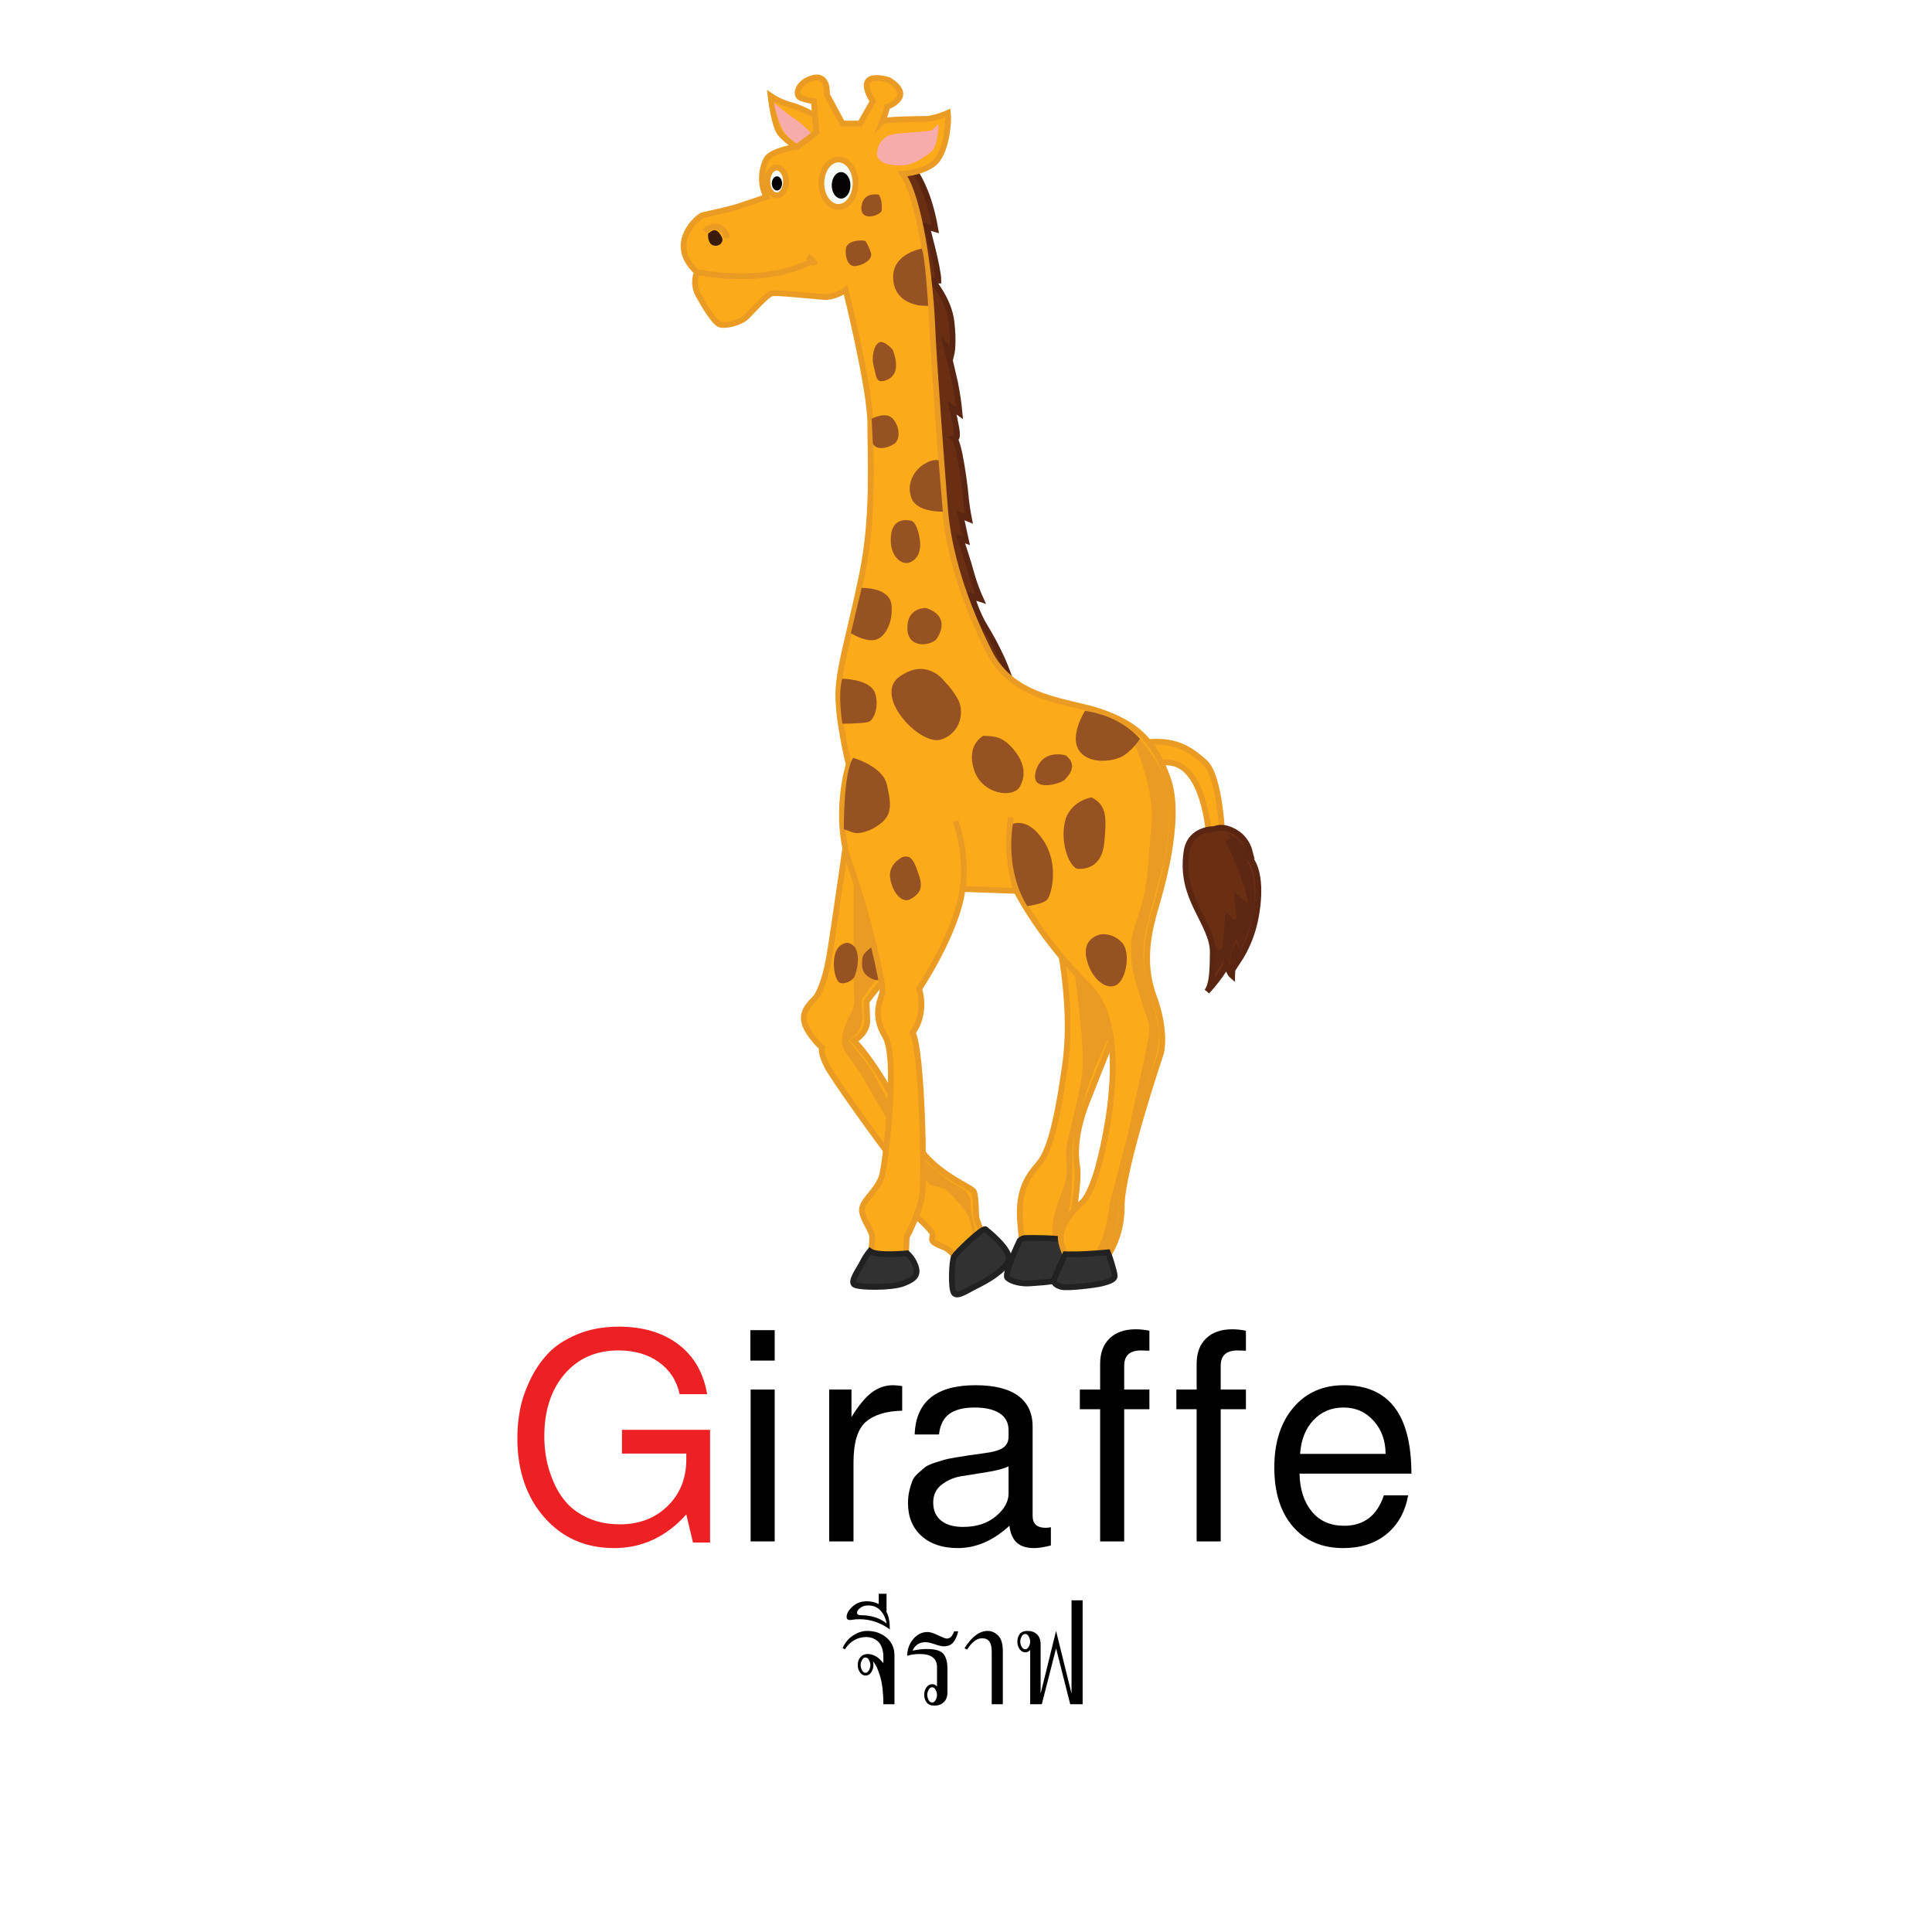
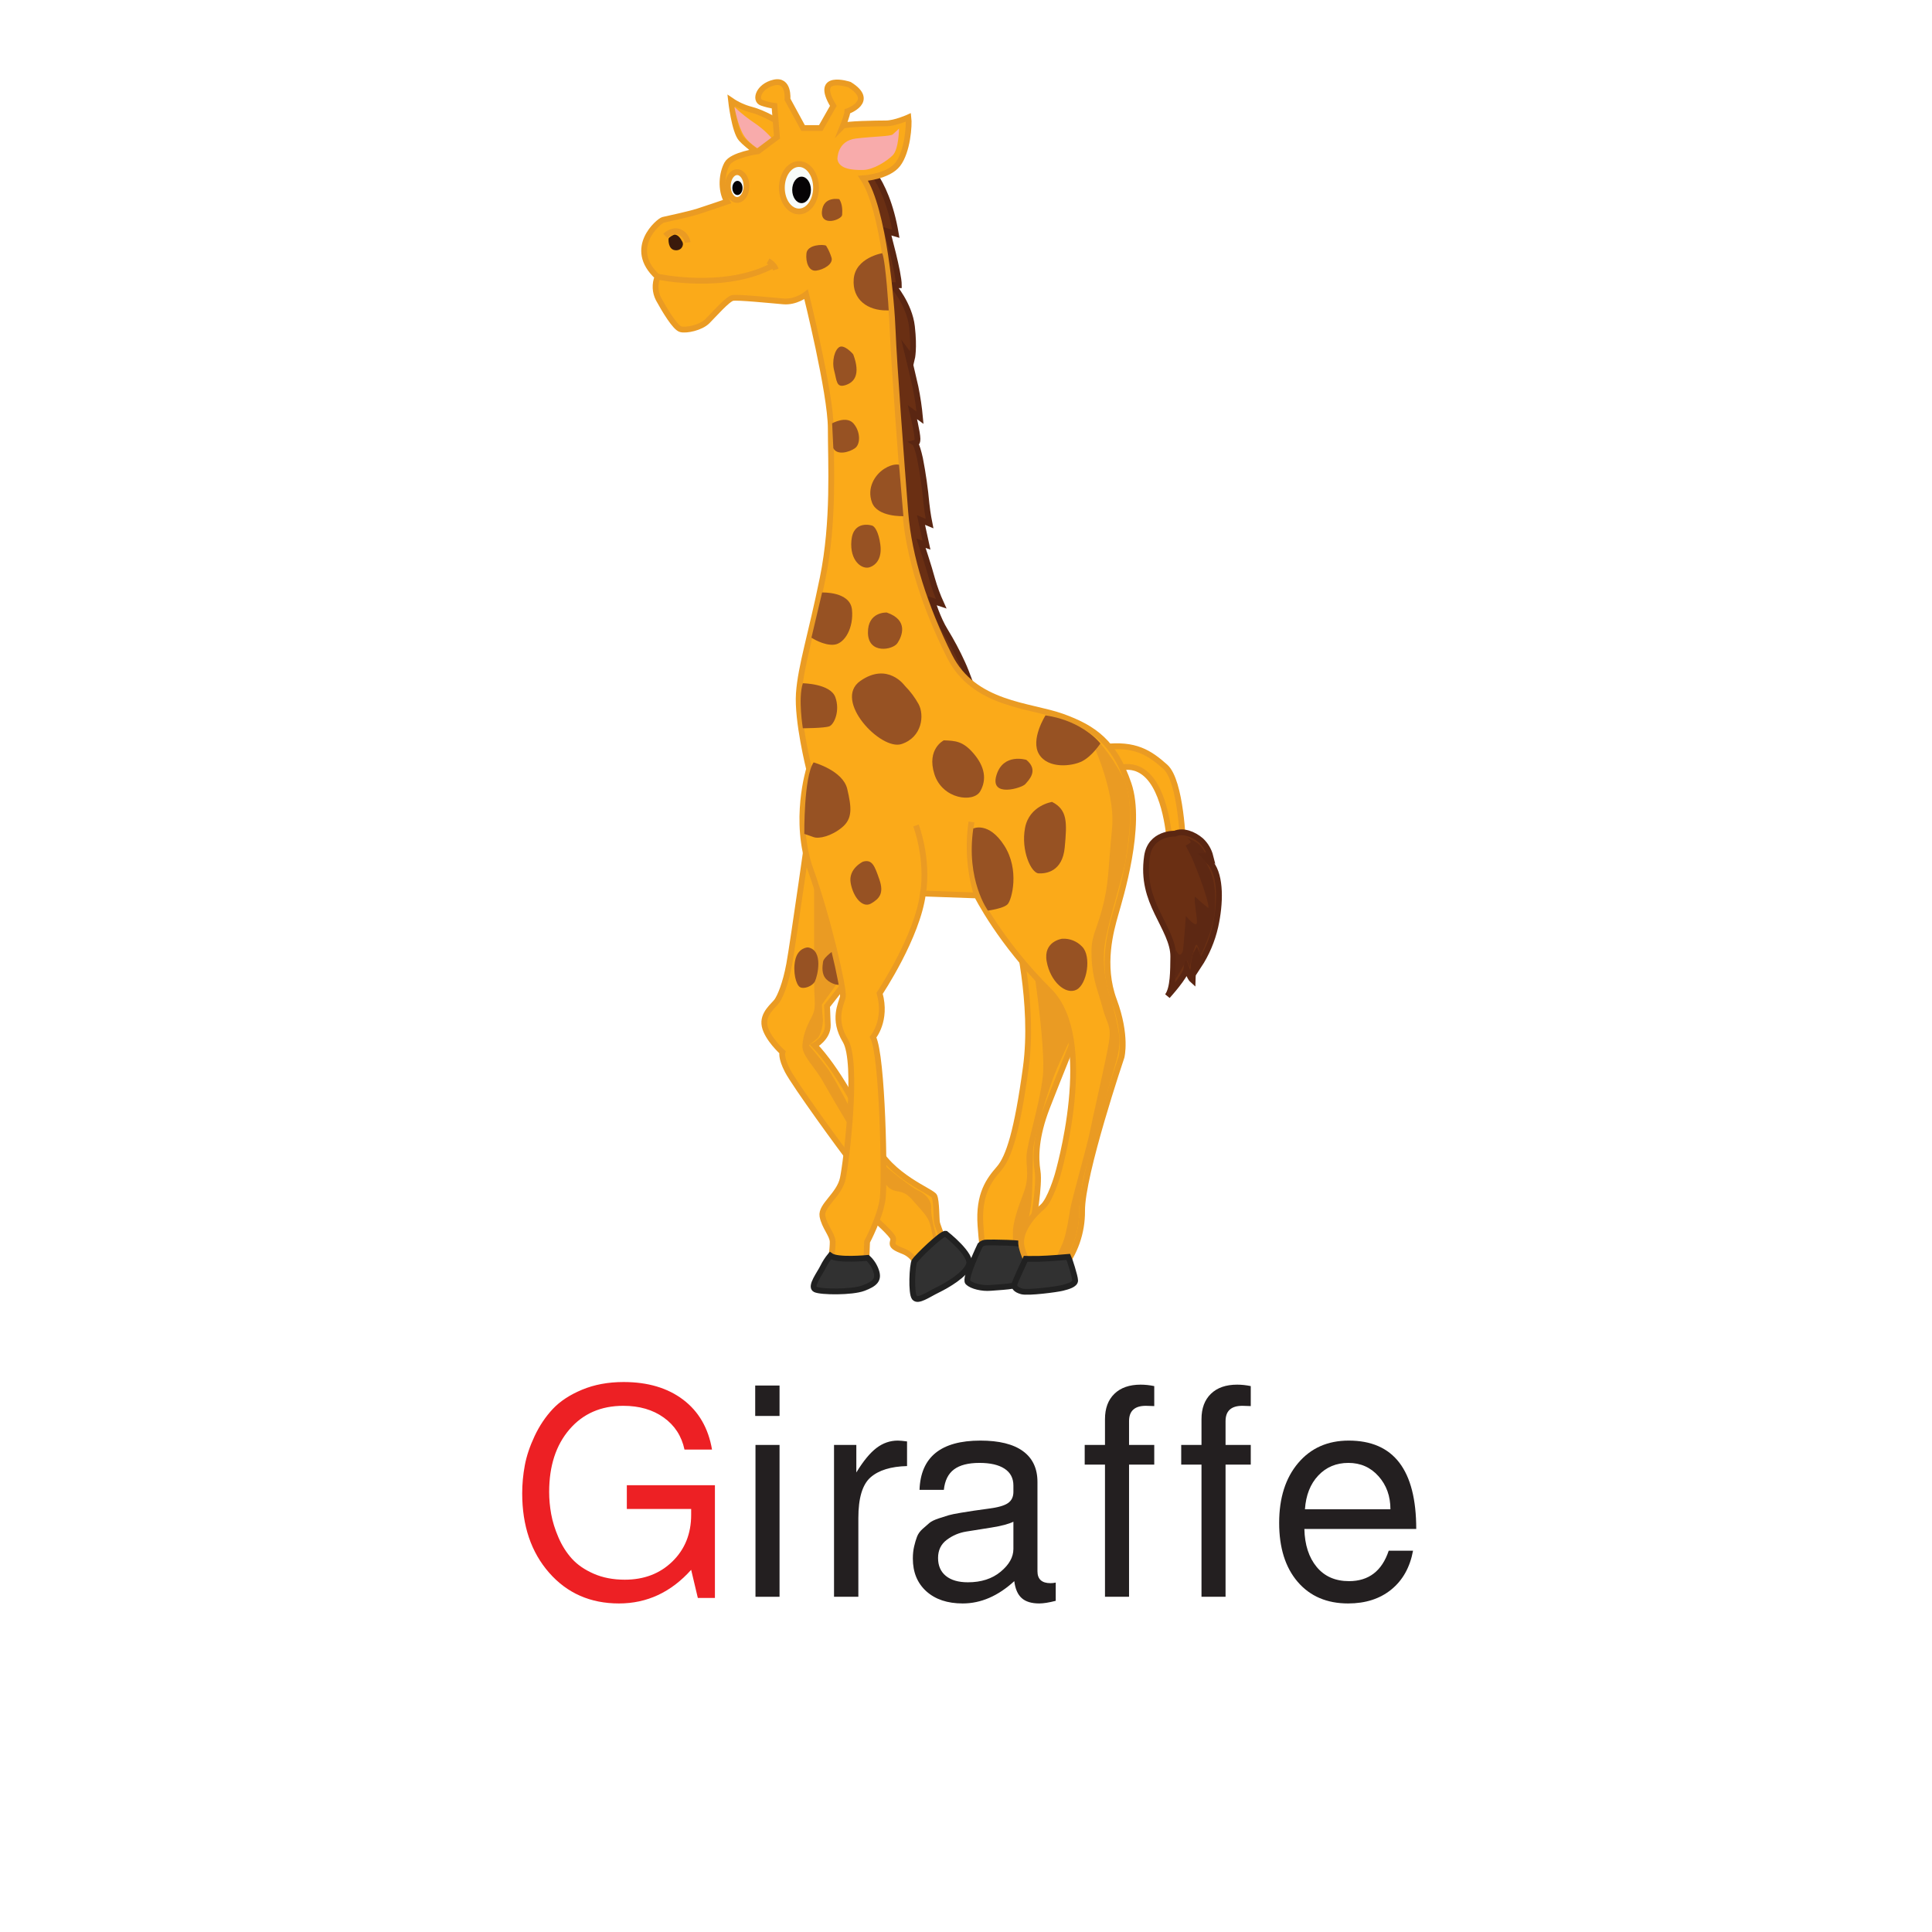
<svg xmlns="http://www.w3.org/2000/svg" id="Layer_1" data-name="Layer 1" viewBox="0 0 1000 1000">
  <defs>
    <style>
      .cls-1 {
+         fill: #fbaa19;
+       }
+ 
+       .cls-1, .cls-10, .cls-9 {
+         stroke: #ea9b23;
+       }
+ 
+       .cls-1, .cls-10, .cls-4, .cls-6, .cls-9 {
+         stroke-miterlimit: 10;
+         stroke-width: 3px;
+       }
+ 
+       .cls-2 {
+         fill: #ea9b23;
+       }
+ 
+       .cls-3 {
+         fill: #975223;
+       }
+ 
+       .cls-4 {
+         fill: #6a2f13;
+         stroke: #5a2612;
+       }
+ 
+       .cls-5 {
+         fill: #5d2813;
+       }
+ 
+       .cls-6 {
+         fill: #313131;
+         stroke: #212121;
+       }
+ 
+       .cls-7 {
+         fill: #f8abab;
+       }
+ 
+       .cls-8 {
+         fill: #3a1a0b;
+       }
+ 
+       .cls-9 {
+         fill: none;
+       }
+ 
+       .cls-10 {
+         fill: #f8fcf9;
+       }
+ 
+       .cls-11 {
+         fill: #060305;
+       }
+ 
+       .cls-12 {
        font-size: 150px;
        fill: #ed2024;
        font-family: FreeSansBold, FreeSans;
      }

-       .cls-2, .cls-3, .cls-4 {
-         fill: #000;
+       .cls-13, .cls-14, .cls-15 {
+         fill: #231f20;
      }

-       .cls-3 {
+       .cls-14 {
        letter-spacing: -0.02em;
      }

-       .cls-4 {
+       .cls-15 {
        letter-spacing: 0em;
-       }
- 
-       .cls-5 {
-         font-size: 72px;
-         font-family: MicrosoftSansSerif, Microsoft Sans Serif;
-       }
- 
-       .cls-6 {
-         fill: #fbaa19;
-       }
- 
-       .cls-14, .cls-15, .cls-6 {
-         stroke: #ea9b23;
-       }
- 
-       .cls-11, .cls-14, .cls-15, .cls-6, .cls-9 {
-         stroke-miterlimit: 10;
-         stroke-width: 3px;
-       }
- 
-       .cls-7 {
-         fill: #ea9b23;
-       }
- 
-       .cls-8 {
-         fill: #975223;
-       }
- 
-       .cls-9 {
-         fill: #6a2f13;
-         stroke: #5a2612;
-       }
- 
-       .cls-10 {
-         fill: #5d2813;
-       }
- 
-       .cls-11 {
-         fill: #313131;
-         stroke: #212121;
-       }
- 
-       .cls-12 {
-         fill: #f8abab;
-       }
- 
-       .cls-13 {
-         fill: #3a1a0b;
-       }
- 
-       .cls-14 {
-         fill: none;
-       }
- 
-       .cls-15 {
-         fill: #f8fcf9;
-       }
- 
-       .cls-16 {
-         fill: #060305;
      }
    </style>
  </defs>
-   <text class="cls-1" transform="translate(261.78 797.83)">G<tspan class="cls-2" x="116.7" y="0">i</tspan>
-     <tspan class="cls-3" x="158.4" y="0">ra</tspan>
-     <tspan class="cls-2" x="294.15" y="0">f</tspan>
-     <tspan class="cls-4" x="344.1" y="0">f</tspan>
-     <tspan class="cls-2" x="393.3" y="0">e</tspan>
+   <g>
+     <path class="cls-1" d="M525.89,481.79s9.59,37.56,5.09,70.63-8.8,46.56-13.89,52.43S506.33,618,507.5,634.39s2.55,18.4,2.55,18.4h18.39L534.7,633s3.52-19.57,2.35-26.81-1-17.8,4.89-33.06,18.19-45.4,18.19-45.4l-6.45-43Z" />
+     <path class="cls-2" d="M533.74,492.55s7.81,49.3,6,64.76-8.22,34.63-8.42,41.08,1.57,11-1.56,19.18-5.48,15.46-5.48,20.15v9.78h3.91s4.54-16.24,5.5-23.87.76-23.67,1-28.37,7.43-31.69,13.69-45.19S558,528.55,558,528.55l-8.61-36Z" />
+     <path class="cls-1" d="M419.66,423.29s-9.2,65.15-11.16,75.71-4.69,16.63-6.26,19-7.82,6.65-6.45,13.11,9.19,13.5,9.19,13.5-1,2.54,2.64,9.59,28.27,41.08,33.95,48.13,10.56,28,10.56,28,10,8.8,10.18,10.76-1.57,3.13,1.56,4.89,5.09,1.56,8.22,4.69a33.61,33.61,0,0,1,5.48,8.22l13.89-8.8s-6.07-15.26-6.46-17.22-.19-11.14-1.37-13.7S460.74,609,452.72,591.74,433,553,421.61,541.07c0,0,7.05-3.91,6.85-10.57s-.39-9.78-.39-9.78l12.13-15.46,10.17-67.63Z" />
+     <path class="cls-2" d="M421.39,450.48v57.91c0,10.18,1.37,13.11-1.37,18.2s-4.3,9.2-4.69,14.48,6.65,11.54,10.56,18.59,29.74,51.06,33.85,54.78,7.05.39,12.33,6.45,8.22,8.61,9.39,12.92,2.74,13.69,2.74,13.69l2.35-.78s-5-16.17-4.57-21.19-4.56-8.55-6.91-9.4-15.85-11.34-19-14.6-8.28-12.4-8.28-12.4-14.29-29.15-19.5-36.19-9.59-11.87-9.59-11.87,1.89-1.63,4.11-3.39,3.46-8.22,3.06-10.83a66.94,66.94,0,0,1-.45-6.91L437,503.89l3.72-29.64-11.25-27.49Z" />
+     <path class="cls-3" d="M418.29,490.39c-.49-.08-5.29.3-6.66,6.46s.39,12.91,2.45,14.09,6.46-.49,7.73-3S426.43,491.9,418.29,490.39Z" />
+     <path class="cls-3" d="M432.37,491.37s-6,3.92-6.36,6.46-.88,6.36,1.67,9,6.94,3.52,7.43,2.54,1.47-11.25,1.08-13.11S435.7,490.39,432.37,491.37Z" />
+     <path class="cls-1" d="M575.39,399c.59-.2,12.13-7,20.94,5.28s9.39,35.8,9.39,35.8l6.65-2.48s-1-33.36-9.19-40.68-15.66-12.21-31.89-10.25S575.39,399,575.39,399Z" />
+     <path class="cls-4" d="M608.07,431.5s-12.62-.49-14.38,11.74,1.37,21,5.28,29.15,8.41,15.56,8.32,22.8,0,16.34-3,20.35c0,0,9.39-10.28,9.88-14.19,0,0,1.76,4.89,3.13,6.07,0,0,.3-11.16,2.06-14.19a12.35,12.35,0,0,1,1,6.75,61.86,61.86,0,0,0,8.7-20.44c2.64-11.94,3-25.73-2.25-32.58l-4.4-4.21s3.23-.09,4.11.59a17.07,17.07,0,0,0-4.89-8.31C617.75,431.7,612.27,429.64,608.07,431.5Z" />
+     <path class="cls-5" d="M616.68,443.44s8.61,19.95,8.87,26.61a56.87,56.87,0,0,1-6.53-5.61c-1.95-2.22,1.05,11.42.4,13.53s-5.61-3.88-5.61-3.88-1,13.7-1.44,17.22-2.21,2.74-2.21,2.74l-2.48-3.39a34.46,34.46,0,0,1,1.17,8.21,86.51,86.51,0,0,1-1.17,9.13s5.61-9,6.13-10.69,2,3.78,2,3.39,2-9.91,3.13-11.48,2.35,5.61,2.35,5.61,7.18-14.09,7.57-24.52-.33-15.49-3.39-21.52-5.87-7.05-5.87-7.05H624s-2-3.91-4.56-5.61a23.42,23.42,0,0,0-5.09-2.47s2.74,1.82,1.69,2.6a13.7,13.7,0,0,1-2.34,1.37Z" />
+     <path class="cls-4" d="M445.16,82.39s13.3,7.83,18.52,38.61l-4.44-1.3s6,21.65,6,27.91h-3.13s8.61,9.92,9.91,21.39,0,16.7,0,16.7l-2.34-3.13s2.61,10.69,4.17,17.74a146,146,0,0,1,2.35,15.91l-3.91-2.87s2.6,10.7,2.6,13.83-1.56,2.08-1.56,2.08,1-.26,2.87,8.09a233.38,233.38,0,0,1,3.35,23.48c.56,5.22,1.57,10.17,1.57,10.17l-4.4-1.82,2.83,13-2.83-1s4.17,12.52,5.74,18.52a90.23,90.23,0,0,0,4.7,12.78l-4.7-1.56s2.87,9.39,6.78,15.65a153.6,153.6,0,0,1,8.87,16.69c2.35,5,6,15.66,6,15.66l-28.17-32.87-14.87-40.7-11-64.69,5.74-39.13-3.39-33.92-8.61-44.35-4.17-18.52Z" />
+     <path class="cls-6" d="M531.08,644.46c-1.4-1.35-17.84-1.43-20.32-1.33a4.56,4.56,0,0,0-3.41,1.33S499,661.79,501,663.74s7.31,3.26,11.74,2.87,13.83-.65,16.7-2.74S533.54,646.87,531.08,644.46Z" />
+     <path class="cls-1" d="M404.69,65c-.39-1.47-9.39-6.56-15.75-8.22a33.55,33.55,0,0,1-10.57-4.79s1.76,15.94,5.29,19.86,11.54,9.29,11.54,9.29l9-5.87Z" />
+     <path class="cls-7" d="M401.46,74A44.81,44.81,0,0,0,391,64a83,83,0,0,1-10.86-8.61s1.67,9.69,4.89,14.77,10.28,8.51,10.28,8.51Z" />
+     <path class="cls-1" d="M446.72,92.31s13-.78,18-7.31,6-20.08,5.48-24.26c0,0-6.92,3.13-11.68,3.13s-21.19.26-22.23,1.31c0,0,2.34-5.74,2.34-7.57,0,0,14.87-5.22,1.05-13.82,0,0-18.79-6.26-8.35,11l-6.52,11.48h-9.13l-8.09-14.87s1-10.57-7-8.67-10.18,9.19-6.26,10.5a33.45,33.45,0,0,0,6.52,1.56l1.3,16.18-9.74,7.3s-13.48,1.83-16.08,6.52-3.66,13.31,0,19.57c0,0-9.92,3.39-14.87,5s-16.18,3.92-18.26,4.44-19.05,14.61-2.87,29.48a13.81,13.81,0,0,0,.52,11.48c3.13,5.73,8.61,14.87,11.48,15.65s10.43-.78,13.82-4.18,10.44-11.47,13.05-12S399,155.44,405.5,156s11.74-3.65,11.74-3.65S430,203.44,430,221.7s1.83,48-4.17,77.48-11.37,45.65-12.34,59.74,5.3,39.13,5.3,39.13-8.35,26.87.78,52.17,17.46,62.09,16.69,65.74-5.47,11.48,1.31,22.7.51,62.6-1.31,71.21S424.76,624,425.7,629.44s5.21,9.65,5.29,13.3-1.23,12.79-1.23,12.79h18.53l.52-12.79s6.95-13.08,8.08-22.43,0-73.83-5-83.48c0,0,7.31-8.61,3.4-22.7,0,0,19.56-29.21,22.43-51.65l27.92,1s12,24.26,37.3,49.3,4.44,95.48,4.44,95.48-3.73,13-7.83,16.43-12.64,12.49-10.76,20.6,7.11,15.4,7.11,15.4l13.3-3.13a47.7,47.7,0,0,0,10.89-30.78c-.19-18.78,20.42-79.7,20.42-79.7s2.87-11.08-3.92-29.34-1.56-36.28.79-44.62,14.08-45.91,6.78-67.3-17.74-28.95-34.44-34.95-45.65-6-58.3-31.31-21-51.13-22.83-74.35-6-78.78-6.52-93.65S457.42,108.22,446.72,92.31Z" />
+     <path class="cls-8" d="M349.17,121.44c-.45,0-3.06,1.37-3.13,2.16s-.13,5.28,3.13,5.87,5.09-2.35,4-4.37S350.93,121.51,349.17,121.44Z" />
+     <path class="cls-9" d="M344.35,122.1s3.65-3.66,7.43-2a6.92,6.92,0,0,1,4.11,5.41" />
+     <path class="cls-1" d="M340.29,143.18s35.21,7.69,60.13-6" />
+     <path class="cls-1" d="M397.55,135.09s3.13,1.7,4,4.44" />
+     <path class="cls-7" d="M433.45,82.39s-.29-9.52,9.59-10.69,17.8-1.08,19.07-2.15,3.23-3,3.23-3-.1,10.77-3.33,13.9-10,7.43-15.26,7.53S434.23,87.61,433.45,82.39Z" />
+     <path class="cls-1" d="M474.11,427.26s6.52,17,3.65,35.22" />
+     <path class="cls-1" d="M502.81,425.44a87.13,87.13,0,0,0,2.87,38.09" />
+     <path class="cls-2" d="M562.81,378.74s14.87,28.7,12.78,50.09-1.57,28.7-5.22,42-5.78,13.56-5.37,24.78,3.29,17,5.63,25.83,4.7,9.13,3.39,17.74-8.86,41-9.91,46.69-9.39,35.22-10.17,39.92-1.83,12-3.65,17a110,110,0,0,1-5.74,12h4.69s10-11.15,9.33-29.54c0,0,1.17-11.25,2.54-17S577.55,550,577.55,550s2.54-7.92,1.76-14a125.42,125.42,0,0,0-4.5-19.24c-1.18-3.16-5-16.56-2.74-29.38s9.49-34.82,10.66-42.65,5-30-1.47-42.36S566.85,380.86,562.81,378.74Z" />
+     <path class="cls-3" d="M544.55,415.07s-11.81,1.76-14,13.5,3.2,23.28,7,23.48,12.39-.79,13.56-13.5S552.63,419.18,544.55,415.07Z" />
+     <path class="cls-3" d="M531.25,393.31s-12-3.77-15.51,8,13.24,6.52,14.91,4.58S537.9,398.8,531.25,393.31Z" />
+     <path class="cls-3" d="M541.16,370.26s-8,12.53-3.33,20.16,17.06,6.27,22.3,3.58,9.41-9.18,9.41-9.18S560.72,373.2,541.16,370.26Z" />
+     <path class="cls-3" d="M488.52,383.2s-9,4.42-4.89,17.46,20.23,15,23.72,8.93,2.37-12.72-3.24-19.37S494.59,383.42,488.52,383.2Z" />
+     <path class="cls-3" d="M468.37,355s-8.8-12.52-23.08-2.54,10.56,36.2,21.32,32.67,11.94-15.06,8.81-20.74A42.67,42.67,0,0,0,468.37,355Z" />
+     <path class="cls-3" d="M415.55,353.66s14.28.17,16.82,7.21-.58,14.09-3.13,15.07-13.69,1-13.69,1S413,361.51,415.55,353.66Z" />
+     <path class="cls-3" d="M459,317.05s-9.95-.59-9.75,10.56,12.91,8.81,15.26,5.28S470.46,321,459,317.05Z" />
+     <path class="cls-3" d="M425.52,306.68s14.46-.59,15.45,8.8-3.71,17.61-9.18,18.2S420,330.06,420,330.06Z" />
+     <path class="cls-3" d="M451.25,272s-9.58-3-10.56,7.73,5.57,15.16,9.39,13.89,6.46-5.09,5.58-11.74S452.65,272.24,451.25,272Z" />
+     <path class="cls-3" d="M465.34,240.55l2.25,26.61s-13.4.58-16.24-7.05,1.57-14.38,6.26-17.41S465.34,240.55,465.34,240.55Z" />
+     <path class="cls-3" d="M441.67,183.51c-.17-.45-4.7-5.28-7.15-3.91s-4.1,7.14-2.73,12.33,1.07,8.9,5.77,7.43S445.48,193.79,441.67,183.51Z" />
+     <path class="cls-3" d="M427.58,127.17c-1.37-.79-9.69-.69-10.17,4s1.27,9.39,5.08,8.9,8.81-3.37,7.93-6.62A25.7,25.7,0,0,0,427.58,127.17Z" />
+     <path class="cls-3" d="M434.43,103.1s-8.32-1.76-9,6.36,10.27,4.3,10.46,1.76S436,105.64,434.43,103.1Z" />
+     <path class="cls-3" d="M430.71,219.12s7.34-4.11,11,0,3.81,10.67.88,12.82-9.4,3.91-11.26,0Z" />
+     <path class="cls-3" d="M503.78,428.83s7.9-3.79,16,8.8,3.92,28,1.83,30.33-10.27,3.36-10.27,3.36S499.87,455.6,503.78,428.83Z" />
+     <path class="cls-3" d="M549.76,485.89s-9.88,1.28-8,11.74,9.78,17.42,15.36,14.68,7.92-17.42,3-22.31A13.09,13.09,0,0,0,549.76,485.89Z" />
+     <path class="cls-3" d="M446.66,446S439,449.6,440.3,457s6.16,13.2,10.56,10.66,6.75-5.38,4.31-12.42S451.45,444.61,446.66,446Z" />
+     <path class="cls-3" d="M421.12,394.62s15.17,4.16,17.42,13.77,2.83,15.32-2.74,19.9-11.95,6-14.68,5-4.81-1.66-4.81-1.66S416,402.16,421.12,394.62Z" />
+     <path class="cls-6" d="M429.76,649.92a31.19,31.19,0,0,0-3.78,5.87c-1.56,3.26-6.91,10.17-4,11.6s19,1.57,24.91-.65,8.09-4.3,6.65-8.74a16,16,0,0,0-4.43-6.91S433.42,652.66,429.76,649.92Z" />
+     <path class="cls-6" d="M489.5,638.57s14.09,11,12,16.17-11.08,10.44-16.17,12.92-10.17,6.26-12,4-1.17-17,0-18.91S487.42,638.18,489.5,638.57Z" />
+     <path class="cls-6" d="M553,650.57s-10.17.91-15.13,1-7,0-7,0-5.17,11.09-5.69,12.78.39,3.15,3.65,4.06,18.13-1.05,21-1.77,6.66-1.76,6.66-3.85S553.42,651.34,553,650.57Z" />
+     <ellipse class="cls-10" cx="413.54" cy="97.18" rx="8.85" ry="12.28" />
+     <ellipse class="cls-11" cx="414.89" cy="98.29" rx="4.84" ry="6.85" />
+     <ellipse class="cls-10" cx="381.55" cy="96.3" rx="4.84" ry="7.19" />
+     <ellipse class="cls-11" cx="381.7" cy="97.28" rx="2.64" ry="3.67" />
+     <path class="cls-3" d="M456.63,131.05s-13.82,2.34-14.74,13.3,7.52,16.44,17.13,16.31H460S458.46,135.22,456.63,131.05Z" />
+   </g>
+   <text class="cls-12" transform="translate(264.29 826.49)">G<tspan class="cls-13" x="116.7" y="0">i</tspan>
+     <tspan class="cls-14" x="158.4" y="0">ra</tspan>
+     <tspan class="cls-13" x="294.15" y="0">f</tspan>
+     <tspan class="cls-15" x="344.1" y="0">f</tspan>
+     <tspan class="cls-13" x="393.3" y="0">e</tspan>
  </text>
-   <text class="cls-5" transform="translate(433.97 882.1) scale(0.95 1)">จีราฟ</text>
-   <path class="cls-6" d="M546.35,479.43s9.58,37.57,5.08,70.64-8.8,46.56-13.89,52.43S526.78,615.61,528,632s2.54,18.39,2.54,18.39h18.39l6.26-19.76s3.52-19.56,2.35-26.8-1-17.8,4.89-33.07,18.2-45.39,18.2-45.39l-6.46-43Z" />
-   <path class="cls-7" d="M554.19,490.2s7.81,49.3,6,64.76S552,589.59,551.83,596s1.56,11-1.57,19.18-5.48,15.45-5.48,20.15v9.78h3.92s4.54-16.24,5.49-23.87.77-23.67,1-28.37,7.44-31.69,13.7-45.19,9.58-21.52,9.58-21.52l-8.6-36Z" />
-   <path class="cls-6" d="M440.11,420.93s-9.2,65.16-11.15,75.72-4.7,16.63-6.26,19-7.83,6.65-6.46,13.11,9.19,13.5,9.19,13.5-1,2.54,2.65,9.59S456.35,592.91,462,600s10.57,28,10.57,28,10,8.81,10.17,10.77-1.56,3.13,1.57,4.89,5.08,1.56,8.21,4.69A33.61,33.61,0,0,1,498,656.5l13.89-8.8s-6.06-15.27-6.45-17.22-.2-11.14-1.37-13.7-22.89-10.17-30.92-27.39-19.76-38.74-31.1-50.67c0,0,7-3.92,6.84-10.57s-.39-9.78-.39-9.78l12.13-15.46,10.18-67.63Z" />
-   <path class="cls-7" d="M441.85,448.13V506c0,10.18,1.37,13.11-1.37,18.2s-4.31,9.19-4.7,14.48,6.65,11.54,10.57,18.58,29.74,51.07,33.85,54.79,7,.39,12.32,6.45,8.22,8.61,9.39,12.92,2.74,13.69,2.74,13.69l2.35-.78s-5-16.17-4.57-21.2-4.56-8.54-6.91-9.39-15.85-11.35-19-14.61-8.28-12.39-8.28-12.39-14.28-29.15-19.5-36.19-9.59-11.87-9.59-11.87,1.9-1.63,4.11-3.39,3.46-8.22,3.07-10.83a68.13,68.13,0,0,1-.46-6.91l11.51-16.05,3.72-29.64-11.25-27.49Z" />
-   <path class="cls-8" d="M438.74,488c-.48-.09-5.28.3-6.65,6.46s.39,12.91,2.44,14.09,6.46-.49,7.73-3S446.89,489.55,438.74,488Z" />
-   <path class="cls-8" d="M452.83,489s-6,3.91-6.36,6.46-.88,6.36,1.66,9,6.95,3.52,7.44,2.54,1.46-11.25,1.07-13.11S456.15,488,452.83,489Z" />
-   <path class="cls-6" d="M595.85,396.67c.58-.19,12.13-7,20.93,5.29s9.39,35.8,9.39,35.8l6.66-2.48s-1-33.36-9.2-40.68S608,382.39,591.74,384.35,595.85,396.67,595.85,396.67Z" />
-   <path class="cls-9" d="M628.52,429.15s-12.62-.49-14.38,11.74,1.37,21,5.28,29.15,8.42,15.56,8.32,22.8,0,16.33-3,20.34c0,0,9.39-10.27,9.88-14.18,0,0,1.76,4.89,3.13,6.07,0,0,.29-11.16,2-14.19a12.25,12.25,0,0,1,1,6.75,61.75,61.75,0,0,0,8.71-20.45c2.64-11.93,3-25.72-2.25-32.57l-4.41-4.21s3.23-.1,4.11.59a17,17,0,0,0-4.89-8.32C638.21,429.35,632.73,427.29,628.52,429.15Z" />
-   <path class="cls-10" d="M637.13,441.09s8.61,20,8.87,26.61a57.26,57.26,0,0,1-6.52-5.61c-2-2.22,1,11.41.39,13.53s-5.61-3.88-5.61-3.88-1,13.69-1.43,17.22-2.22,2.74-2.22,2.74l-2.48-3.4a34.59,34.59,0,0,1,1.17,8.22,86.51,86.51,0,0,1-1.17,9.13s5.61-9,6.13-10.69,2,3.78,2,3.39,1.95-9.92,3.13-11.48,2.35,5.61,2.35,5.61,7.17-14.09,7.56-24.52-.33-15.49-3.39-21.53-5.87-7-5.87-7h4.43s-1.95-3.91-4.56-5.61a23.76,23.76,0,0,0-5.09-2.48s2.74,1.83,1.7,2.61a14,14,0,0,1-2.35,1.37Z" />
-   <path class="cls-9" d="M465.61,80s13.3,7.83,18.52,38.61l-4.43-1.3s6,21.65,6,27.91h-3.13s8.6,9.91,9.91,21.39,0,16.7,0,16.7l-2.35-3.13s2.61,10.69,4.17,17.74a146,146,0,0,1,2.35,15.91L492.74,211s2.61,10.7,2.61,13.83-1.57,2.08-1.57,2.08,1.05-.26,2.87,8.09A230.51,230.51,0,0,1,500,258.48c.57,5.22,1.57,10.17,1.57,10.17l-4.4-1.82,2.83,13-2.83-1s4.18,12.52,5.74,18.52a91.63,91.63,0,0,0,4.7,12.78l-4.7-1.56s2.87,9.39,6.79,15.65a155.38,155.38,0,0,1,8.87,16.69c2.34,5,6,15.66,6,15.66L496.39,323.7,481.52,283l-10.95-64.7,5.73-39.13-3.39-33.91-8.61-44.35-4.17-18.52Z" />
-   <path class="cls-11" d="M551.53,642.11c-1.39-1.36-17.83-1.43-20.31-1.33a4.57,4.57,0,0,0-3.42,1.33s-8.32,17.32-6.37,19.28,7.31,3.26,11.74,2.87,13.83-.65,16.7-2.74S554,644.52,551.53,642.11Z" />
-   <path class="cls-6" d="M425.14,62.6c-.39-1.47-9.39-6.56-15.75-8.22a33.42,33.42,0,0,1-10.56-4.79s1.76,15.94,5.28,19.86,11.54,9.29,11.54,9.29l9-5.87Z" />
-   <path class="cls-12" d="M421.91,71.6a44.44,44.44,0,0,0-10.46-10A82.2,82.2,0,0,1,400.59,53s1.66,9.69,4.89,14.77,10.27,8.51,10.27,8.51Z" />
-   <path class="cls-6" d="M467.17,90s13.05-.79,18-7.31,6-20.08,5.48-24.26c0,0-6.92,3.13-11.68,3.13s-21.19.26-22.23,1.31c0,0,2.35-5.74,2.35-7.57,0,0,14.87-5.22,1-13.83,0,0-18.78-6.26-8.35,11l-6.52,11.48h-9.13L428,49s1-10.57-7-8.68-10.17,9.2-6.26,10.51a33.45,33.45,0,0,0,6.52,1.56l1.31,16.18-9.74,7.3s-13.48,1.83-16.09,6.52-3.65,13.31,0,19.57c0,0-9.91,3.39-14.87,5s-16.17,3.92-18.26,4.44-19,14.61-2.87,29.48a13.79,13.79,0,0,0,.52,11.47c3.13,5.74,8.61,14.87,11.48,15.66s10.43-.79,13.83-4.18,10.43-11.48,13-12,19.82,1.31,26.35,1.83S437.7,150,437.7,150s12.78,51.13,12.78,69.39,1.82,48-4.18,77.48S434.94,342.48,434,356.57s5.29,39.13,5.29,39.13-8.35,26.87.78,52.17,17.47,62.09,16.69,65.74-5.47,11.48,1.31,22.69.51,62.61-1.31,71.22-11.52,14.09-10.58,19.57,5.21,9.65,5.29,13.3-1.22,12.78-1.22,12.78h18.52l.52-12.78s7-13.08,8.09-22.43,0-73.83-5-83.48c0,0,7.32-8.61,3.4-22.7,0,0,19.57-29.21,22.44-51.65l27.91,1s12,24.26,37.3,49.31S567.87,606,567.87,606s-3.73,13-7.83,16.43S547.4,634.88,549.29,643s7.1,15.41,7.1,15.41l13.31-3.13a47.76,47.76,0,0,0,10.89-30.78c-.2-18.78,20.41-79.7,20.41-79.7s2.87-11.08-3.91-29.35-1.57-36.27.78-44.61,14.09-45.91,6.78-67.3-17.74-28.95-34.43-34.95-45.65-6-58.31-31.31-21-51.13-22.82-74.35-6-78.78-6.52-93.65S477.87,105.87,467.17,90Z" />
-   <path class="cls-13" d="M369.63,119.09c-.46,0-3.07,1.37-3.13,2.16s-.13,5.28,3.13,5.87,5.08-2.35,4-4.37S371.39,119.16,369.63,119.09Z" />
-   <path class="cls-14" d="M364.8,119.75s3.65-3.66,7.44-2a6.91,6.91,0,0,1,4.1,5.42" />
-   <path class="cls-6" d="M360.74,140.83s35.22,7.69,60.13-6" />
-   <path class="cls-6" d="M418,132.74s3.13,1.69,4,4.43" />
-   <path class="cls-12" d="M453.9,80s-.29-9.52,9.59-10.69,17.8-1.08,19.08-2.15,3.22-3,3.22-3-.09,10.76-3.32,13.89-10,7.44-15.26,7.54S454.68,85.26,453.9,80Z" />
-   <path class="cls-6" d="M494.57,424.91s6.52,17,3.65,35.22" />
-   <path class="cls-6" d="M523.26,423.09a87.08,87.08,0,0,0,2.87,38.08" />
-   <path class="cls-7" d="M583.26,376.39s14.87,28.7,12.78,50.09-1.56,28.69-5.21,42-5.78,13.56-5.38,24.78,3.29,17,5.64,25.83,4.69,9.13,3.39,17.74-8.87,40.95-9.91,46.69-9.4,35.22-10.18,39.91-1.82,12-3.65,17a110,110,0,0,1-5.74,12h4.7s10-11.15,9.32-29.54c0,0,1.18-11.25,2.55-17S598,547.62,598,547.62s2.54-7.92,1.76-14a124,124,0,0,0-4.5-19.24c-1.17-3.16-5-16.56-2.74-29.38s9.49-34.83,10.66-42.65,5-30-1.46-42.36S587.3,378.51,583.26,376.39Z" />
-   <path class="cls-8" d="M565,412.72s-11.8,1.76-14,13.5,3.2,23.28,7,23.48,12.39-.79,13.57-13.5S573.09,416.83,565,412.72Z" />
-   <path class="cls-8" d="M551.7,391s-12-3.77-15.51,8,13.24,6.52,14.92,4.58S558.36,396.45,551.7,391Z" />
-   <path class="cls-8" d="M561.61,367.91s-8,12.52-3.33,20.16,17.07,6.27,22.31,3.58,9.41-9.18,9.41-9.18S581.17,370.85,561.61,367.91Z" />
-   <path class="cls-8" d="M509,380.84s-9,4.43-4.89,17.47,20.23,15,23.71,8.93,2.37-12.72-3.23-19.37S515,381.07,509,380.84Z" />
-   <path class="cls-8" d="M488.83,352.65s-8.81-12.52-23.09-2.54,10.56,36.19,21.33,32.67S499,367.72,495.87,362A42.82,42.82,0,0,0,488.83,352.65Z" />
-   <path class="cls-8" d="M436,351.31s14.28.17,16.83,7.21-.59,14.09-3.13,15.07-13.7,1-13.7,1S433.46,359.16,436,351.31Z" />
-   <path class="cls-8" d="M479.4,314.7s-9.94-.59-9.75,10.56,12.92,8.81,15.26,5.28S490.92,318.61,479.4,314.7Z" />
-   <path class="cls-8" d="M446,304.33s14.46-.59,15.44,8.8-3.7,17.61-9.18,18.2-11.84-3.62-11.84-3.62Z" />
-   <path class="cls-8" d="M471.71,269.6s-9.59-3-10.57,7.73,5.58,15.16,9.39,13.89,6.46-5.09,5.58-11.74S473.1,269.89,471.71,269.6Z" />
-   <path class="cls-8" d="M485.79,238.2,488,264.8s-13.4.59-16.24-7,1.57-14.38,6.27-17.41S485.79,238.2,485.79,238.2Z" />
-   <path class="cls-8" d="M462.12,181.16c-.17-.46-4.7-5.28-7.14-3.91s-4.11,7.14-2.74,12.33,1.08,8.9,5.77,7.43S465.93,191.43,462.12,181.16Z" />
-   <path class="cls-8" d="M448,124.82c-1.37-.79-9.68-.69-10.17,4s1.27,9.39,5.09,8.9,8.8-3.37,7.92-6.63A25.74,25.74,0,0,0,448,124.82Z" />
-   <path class="cls-8" d="M454.88,100.75s-8.31-1.76-9,6.36,10.27,4.3,10.47,1.76S456.45,103.29,454.88,100.75Z" />
-   <path class="cls-8" d="M451.16,216.77s7.34-4.11,11,0,3.81,10.66.88,12.82-9.4,3.91-11.25,0Z" />
-   <path class="cls-8" d="M524.24,426.48s7.89-3.79,16,8.8,3.91,28,1.82,30.33S531.77,469,531.77,469,520.32,453.25,524.24,426.48Z" />
-   <path class="cls-8" d="M570.22,483.54s-9.88,1.28-8,11.74S572,512.7,577.55,510s7.93-17.42,3-22.31A13.09,13.09,0,0,0,570.22,483.54Z" />
-   <path class="cls-8" d="M467.11,443.63s-7.63,3.62-6.36,11.05,6.16,13.21,10.57,10.67,6.75-5.38,4.3-12.43S471.9,442.26,467.11,443.63Z" />
-   <path class="cls-8" d="M441.58,392.27S456.74,396.43,459,406s2.84,15.32-2.74,19.9-11.94,6-14.67,5-4.81-1.66-4.81-1.66S436.49,399.8,441.58,392.27Z" />
-   <path class="cls-11" d="M450.22,647.57a30.68,30.68,0,0,0-3.79,5.86c-1.56,3.27-6.91,10.18-4,11.61s19,1.57,24.91-.65,8.09-4.3,6.66-8.74a16.1,16.1,0,0,0-4.44-6.91S453.87,650.3,450.22,647.57Z" />
-   <path class="cls-11" d="M510,636.22s14.08,10.95,12,16.17-11.09,10.44-16.18,12.91-10.17,6.27-12,4.05-1.17-17,0-18.92S507.87,635.83,510,636.22Z" />
-   <path class="cls-11" d="M573.48,648.22s-10.18.91-15.13,1-7,0-7,0-5.17,11.09-5.69,12.78.39,3.15,3.65,4.05,18.13-1,21-1.76,6.65-1.76,6.65-3.85S573.87,649,573.48,648.22Z" />
-   <ellipse class="cls-15" cx="433.99" cy="94.83" rx="8.85" ry="12.28" />
-   <ellipse class="cls-16" cx="435.34" cy="95.93" rx="4.84" ry="6.85" />
-   <ellipse class="cls-15" cx="402.01" cy="93.95" rx="4.84" ry="7.19" />
-   <ellipse class="cls-16" cx="402.15" cy="94.93" rx="2.64" ry="3.67" />
-   <path class="cls-8" d="M477.09,128.7S463.26,131,462.35,142s7.52,16.43,17.13,16.3h.94S478.91,132.87,477.09,128.7Z" />
</svg>
